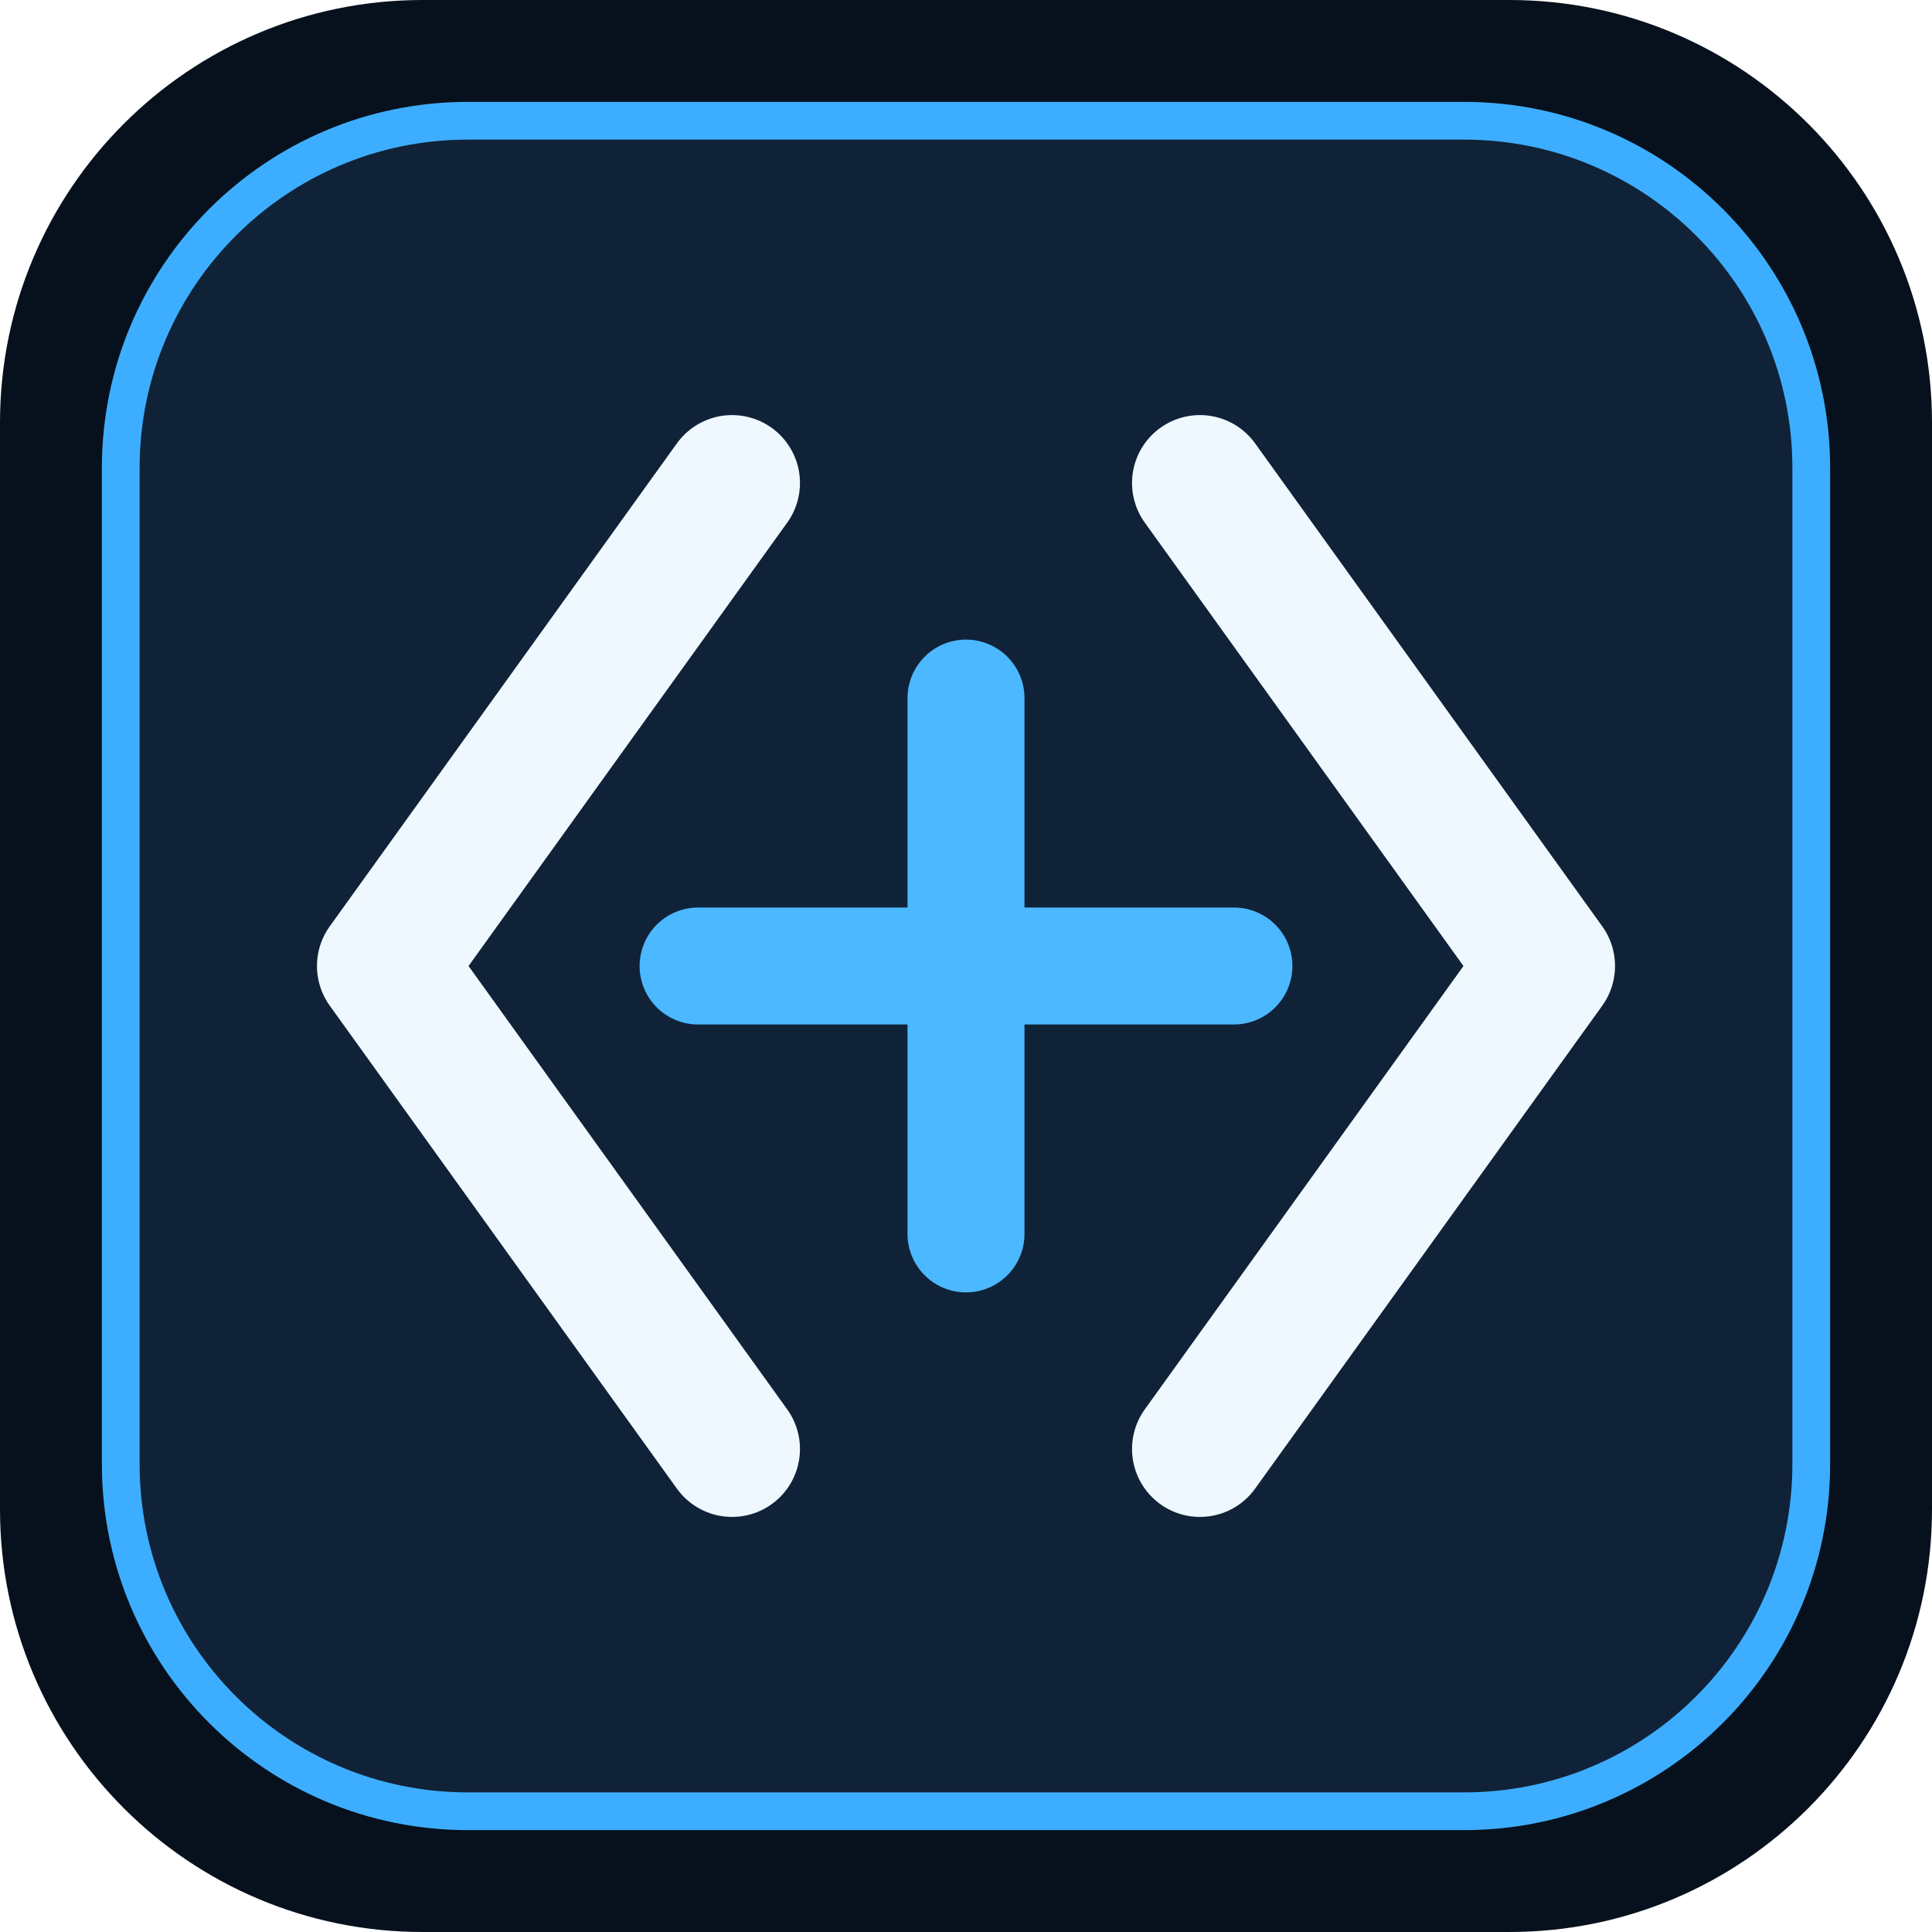
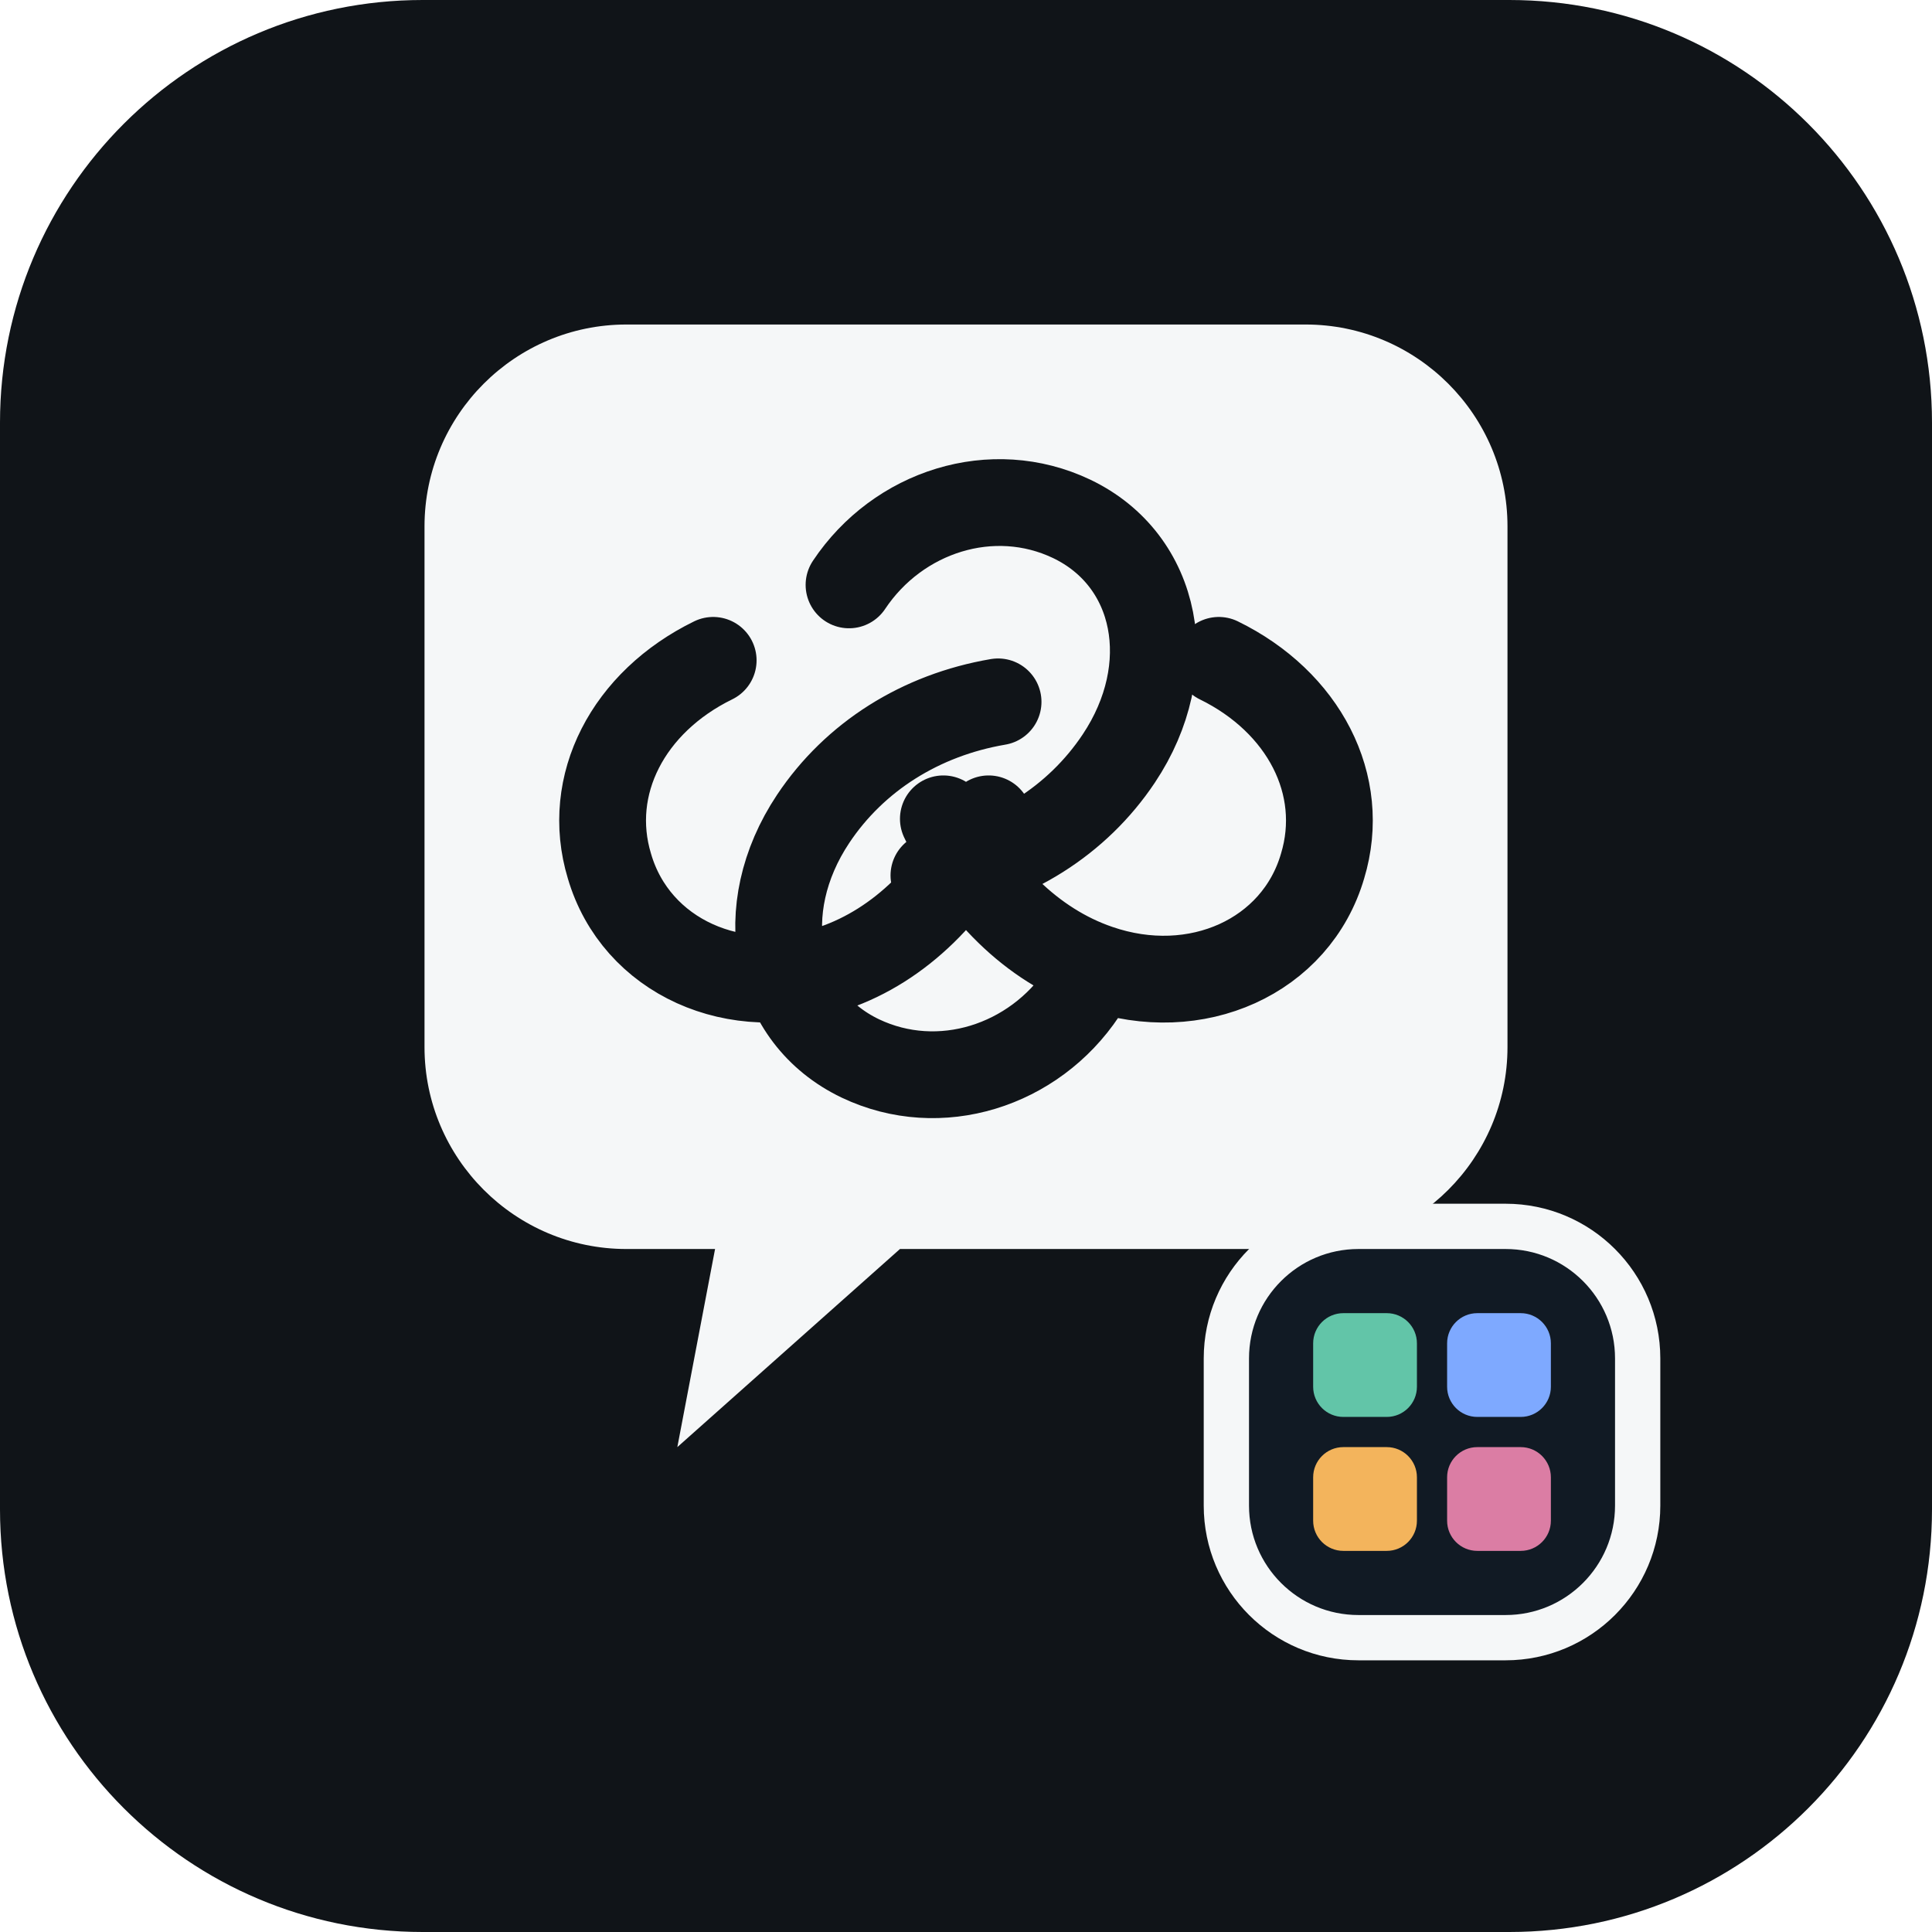
<svg xmlns="http://www.w3.org/2000/svg" width="1024" height="1024" viewBox="0 0 1024 1024">
-   <rect width="1024" height="1024" rx="224" fill="#07111d" />
-   <rect x="64" y="64" width="896" height="896" rx="184" fill="#102238" stroke="#3daeff" stroke-width="20" />
-   <path d="m388 256-184 256 184 256M636 256l184 256-184 256" fill="none" stroke="#eff8ff" stroke-width="72" stroke-linecap="round" stroke-linejoin="round" />
-   <path d="M512 370v284M370 512h284" fill="none" stroke="#4bb8ff" stroke-width="62" stroke-linecap="round" />
+   <rect width="1024" height="1024" rx="224" fill="#101418" />
+   <path d="M225 279c0-59 48-107 107-107h360c59 0 107 48 107 107v276c0 59-48 107-107 107H477l-118 105 20-105h-47c-59 0-107-48-107-107V279Z" fill="#f5f7f8" />
+   <path d="M378 350c-45 22-68 66-55 109 14 48 67 72 119 54 35-12 64-41 82-79M646 350c45 22 68 66 55 109-14 48-67 72-119 54-35-12-64-41-82-79M450 310c26-39 76-55 118-35 46 22 57 79 25 127-22 33-57 55-98 62M574 526c-26 39-76 55-118 35-46-22-57-79-25-127 22-33 57-55 98-62" fill="none" stroke="#101418" stroke-width="46" stroke-linecap="round" />
+   <rect x="650" y="650" width="218" height="218" rx="70" fill="#111a24" stroke="#f5f7f8" stroke-width="24" />
+   <rect x="696" y="696" width="55" height="55" rx="16" fill="#62c5a8" />
+   <rect x="767" y="696" width="55" height="55" rx="16" fill="#7ea9ff" />
+   <rect x="696" y="767" width="55" height="55" rx="16" fill="#f3b45c" />
+   <rect x="767" y="767" width="55" height="55" rx="16" fill="#db7da4" />
</svg>
